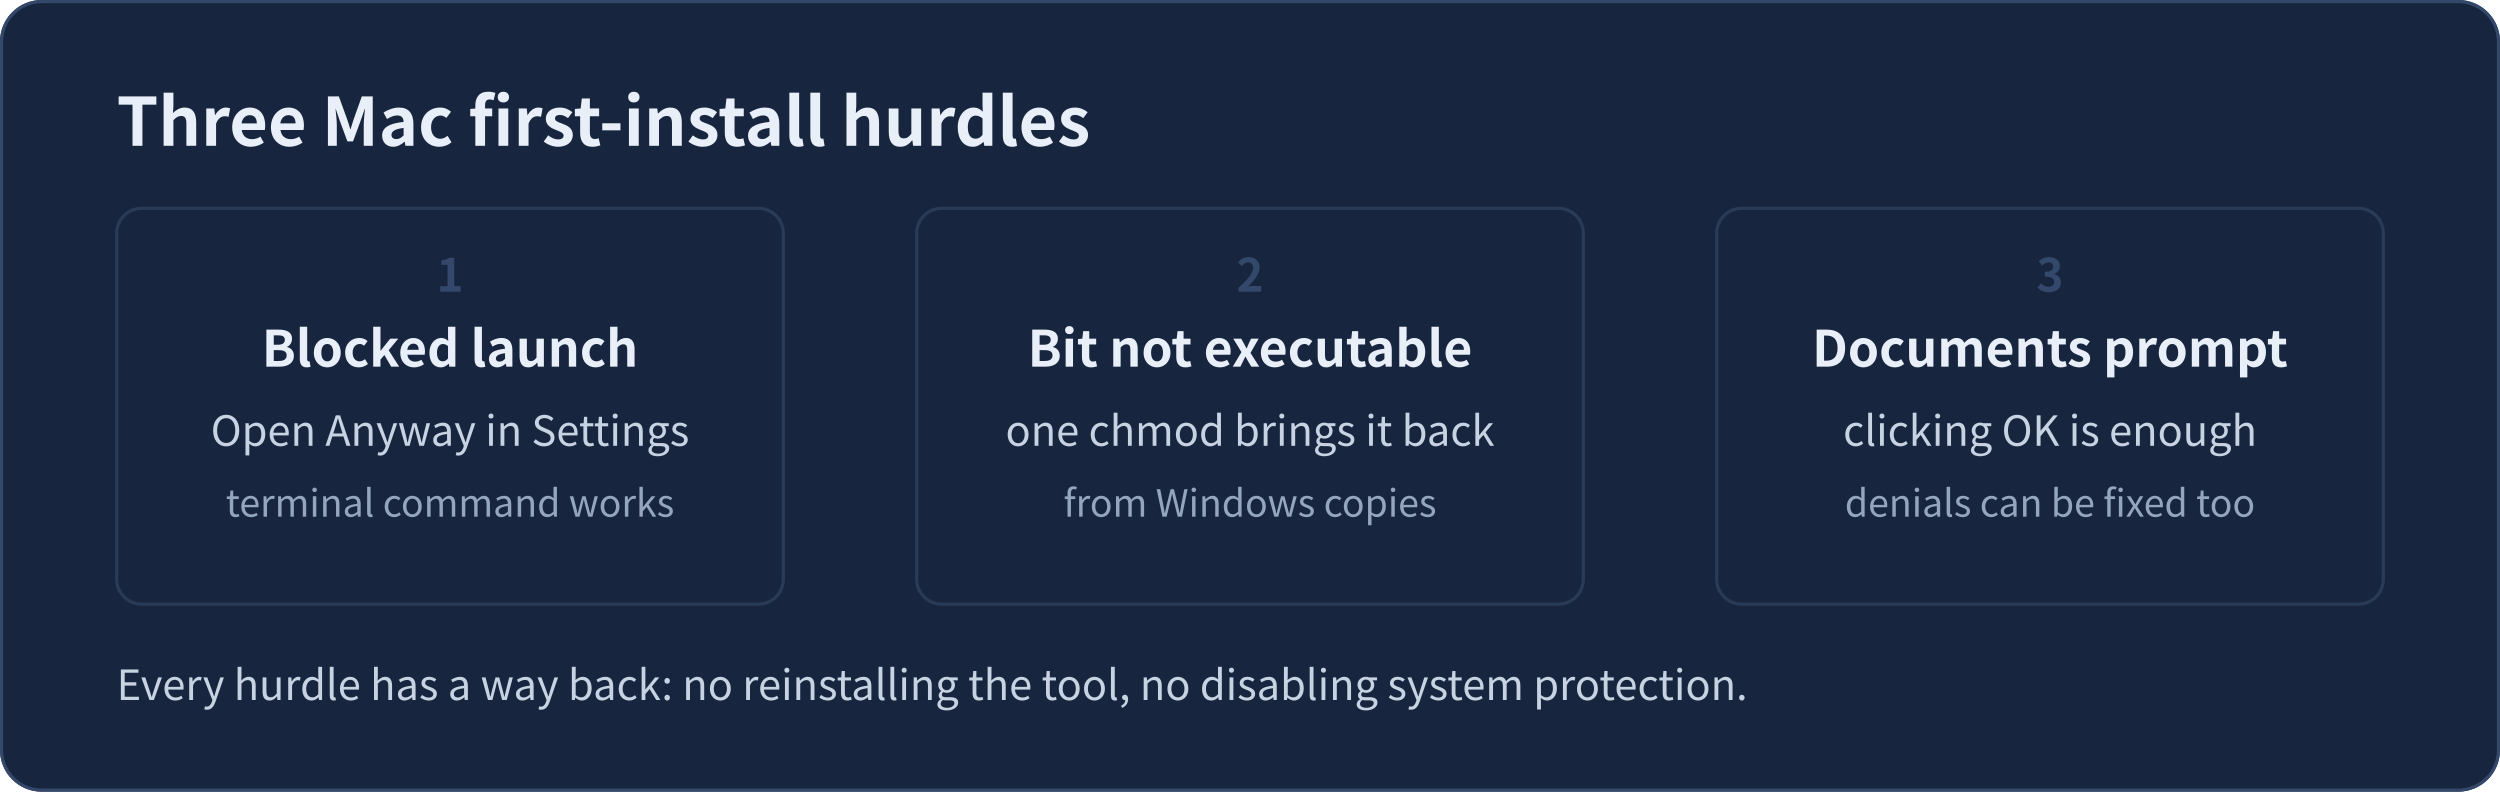
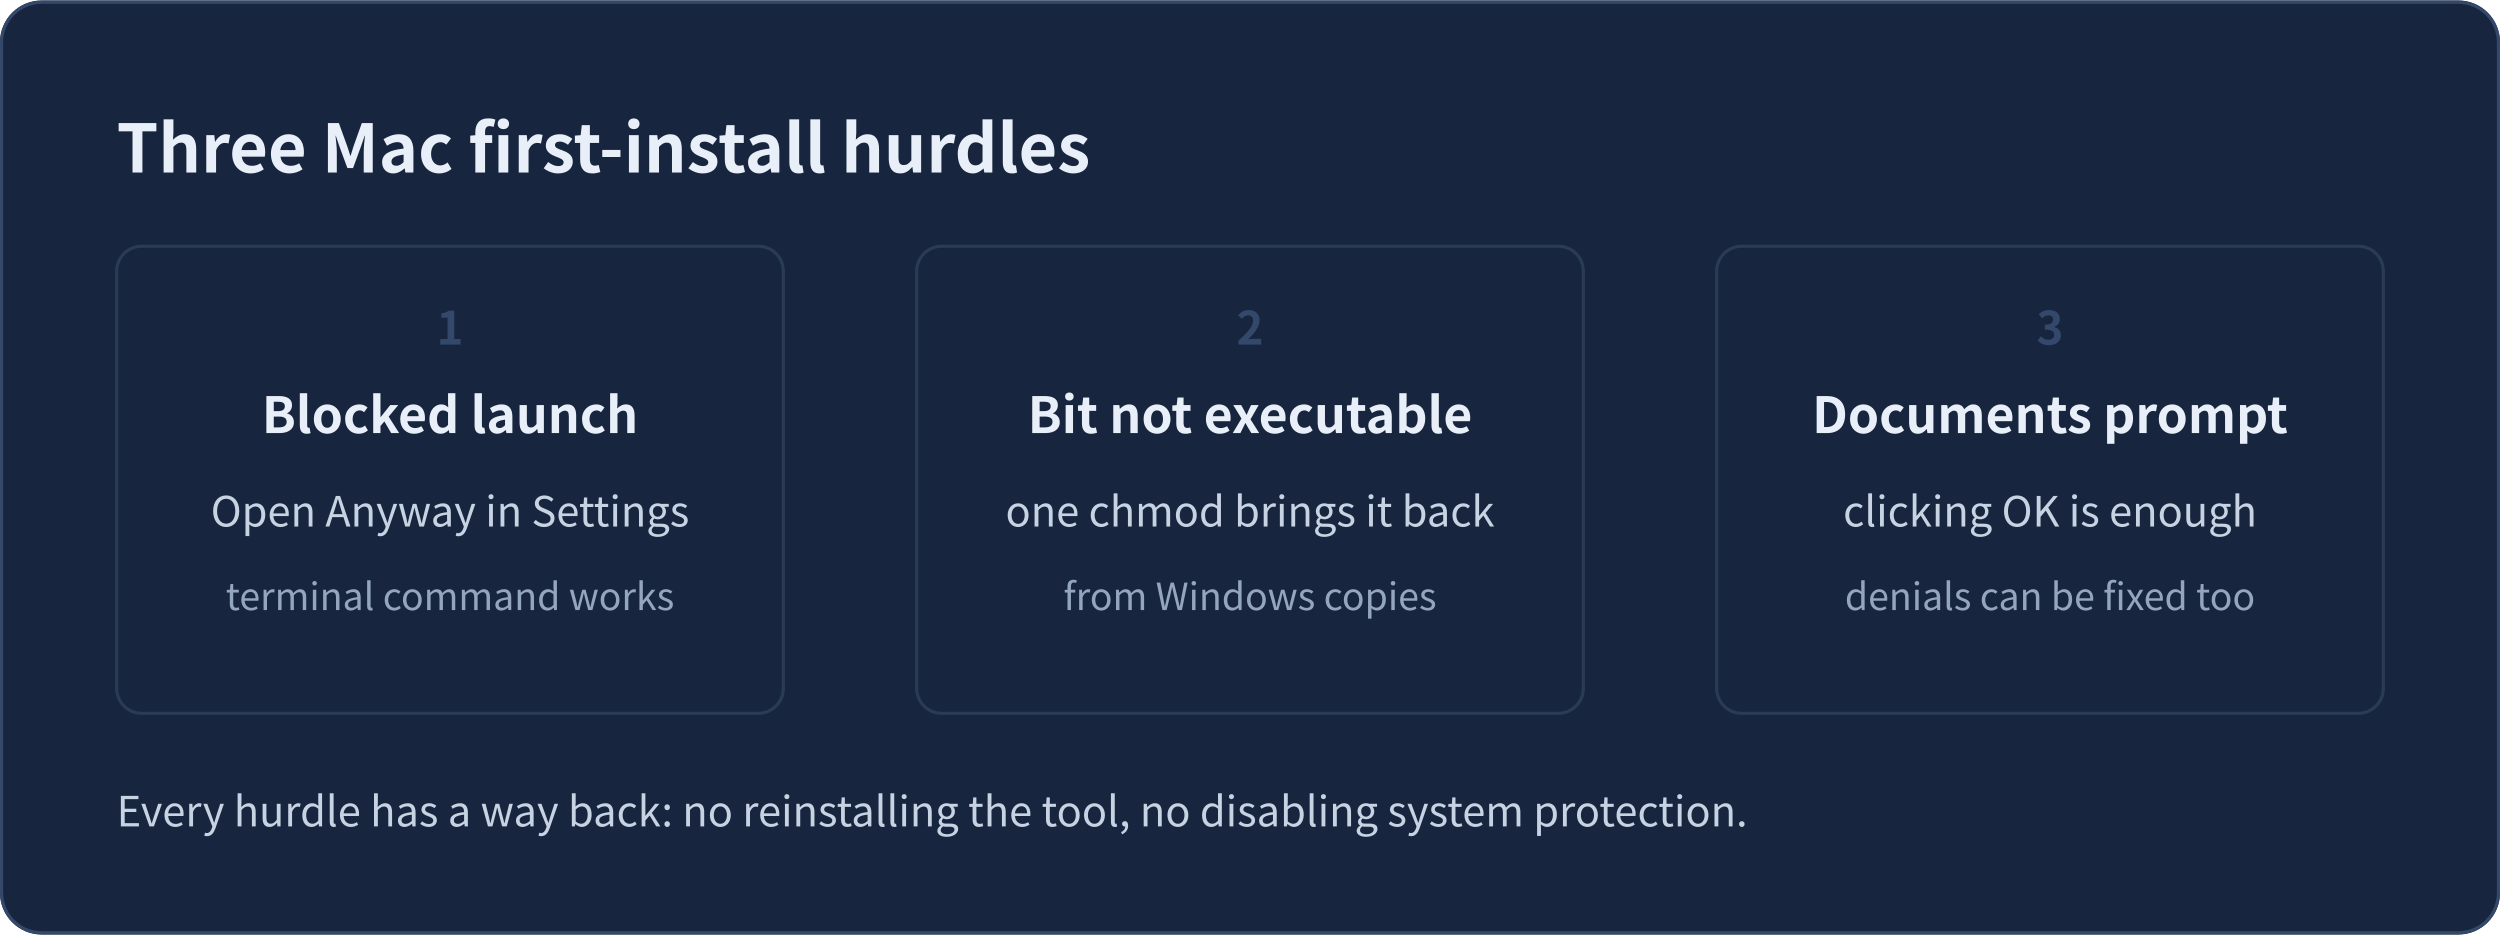
- <svg xmlns="http://www.w3.org/2000/svg" width="1200" height="380" viewBox="0 0 1200 380" role="img" aria-labelledby="blockersTitle blockersDesc" font-family="-apple-system, BlinkMacSystemFont, 'Segoe UI', 'PingFang SC', 'Microsoft YaHei', 'Noto Sans CJK SC', sans-serif">
-   <rect width="1200" height="380" rx="20" fill="#17263E" />
-   <rect x="0.75" y="0.75" width="1198.5" height="378.5" rx="19.25" fill="none" stroke="#33486B" stroke-width="1.5" />
+ <svg xmlns="http://www.w3.org/2000/svg" width="1200" height="448.4" viewBox="0 0 1200 448" role="img" aria-labelledby="blockersTitle blockersDesc" font-family="-apple-system, BlinkMacSystemFont, 'Segoe UI', 'PingFang SC', 'Microsoft YaHei', 'Noto Sans CJK SC', sans-serif">
+   <rect width="1200" height="448.4" rx="20" fill="#17263E" />
+   <rect x="0.75" y="0.89" width="1198.5" height="446.63" rx="19.25" fill="none" stroke="#33486B" stroke-width="1.5" />
  <g id="heading">
-     <text x="56" y="70" font-size="32" font-weight="700" fill="#E9EFF8">Three Mac first-install hurdles</text>
+     <text x="56" y="82.6" font-size="32" font-weight="700" fill="#E9EFF8">Three Mac first-install hurdles</text>
  </g>
  <g id="boxes" fill="none" stroke="#2A3B58" stroke-width="1.5">
-     <rect x="56" y="100" width="320" height="190" rx="12" />
-     <rect x="440" y="100" width="320" height="190" rx="12" />
-     <rect x="824" y="100" width="320" height="190" rx="12" />
+     <rect x="56" y="118" width="320" height="224.2" rx="12" />
+     <rect x="440" y="118" width="320" height="224.2" rx="12" />
+     <rect x="824" y="118" width="320" height="224.2" rx="12" />
  </g>
  <g id="numbers" font-size="22" font-weight="700" fill="#33486B" text-anchor="middle">
-     <text x="216" y="140">1</text>
-     <text x="600" y="140">2</text>
-     <text x="984" y="140">3</text>
+     <text x="216" y="165.2">1</text>
+     <text x="600" y="165.2">2</text>
+     <text x="984" y="165.2">3</text>
  </g>
  <g id="labels">
-     <text x="216" y="176" font-size="24" font-weight="700" fill="#E9EFF8" text-anchor="middle">Blocked launch</text>
-     <text x="216" y="214" font-size="20" fill="#C7D3E3" text-anchor="middle">Open Anyway in Settings</text>
-     <text x="216" y="248" font-size="18" fill="#94A6BE" text-anchor="middle">terminal command works</text>
-     <text x="600" y="176" font-size="24" font-weight="700" fill="#E9EFF8" text-anchor="middle">Bit not executable</text>
-     <text x="600" y="214" font-size="20" fill="#C7D3E3" text-anchor="middle">one chmod brings it back</text>
-     <text x="600" y="248" font-size="18" fill="#94A6BE" text-anchor="middle">from Windows copies</text>
-     <text x="984" y="176" font-size="24" font-weight="700" fill="#E9EFF8" text-anchor="middle">Documents prompt</text>
-     <text x="984" y="214" font-size="20" fill="#C7D3E3" text-anchor="middle">clicking OK is enough</text>
-     <text x="984" y="248" font-size="18" fill="#94A6BE" text-anchor="middle">denials can be fixed too</text>
+     <text x="216" y="207.68" font-size="24" font-weight="700" fill="#E9EFF8" text-anchor="middle">Blocked launch</text>
+     <text x="216" y="252.52" font-size="20" fill="#C7D3E3" text-anchor="middle">Open Anyway in Settings</text>
+     <text x="216" y="292.64" font-size="18" fill="#94A6BE" text-anchor="middle">terminal command works</text>
+     <text x="600" y="207.68" font-size="24" font-weight="700" fill="#E9EFF8" text-anchor="middle">Bit not executable</text>
+     <text x="600" y="252.52" font-size="20" fill="#C7D3E3" text-anchor="middle">one chmod brings it back</text>
+     <text x="600" y="292.64" font-size="18" fill="#94A6BE" text-anchor="middle">from Windows copies</text>
+     <text x="984" y="207.68" font-size="24" font-weight="700" fill="#E9EFF8" text-anchor="middle">Documents prompt</text>
+     <text x="984" y="252.52" font-size="20" fill="#C7D3E3" text-anchor="middle">clicking OK is enough</text>
+     <text x="984" y="292.64" font-size="18" fill="#94A6BE" text-anchor="middle">denials can be fixed too</text>
  </g>
  <g id="footer">
-     <text x="56" y="336" font-size="20" fill="#C7D3E3">Every hurdle has a way back: no reinstalling the tool, no disabling system protection.</text>
+     <text x="56" y="396.48" font-size="20" fill="#C7D3E3">Every hurdle has a way back: no reinstalling the tool, no disabling system protection.</text>
  </g>
</svg>
